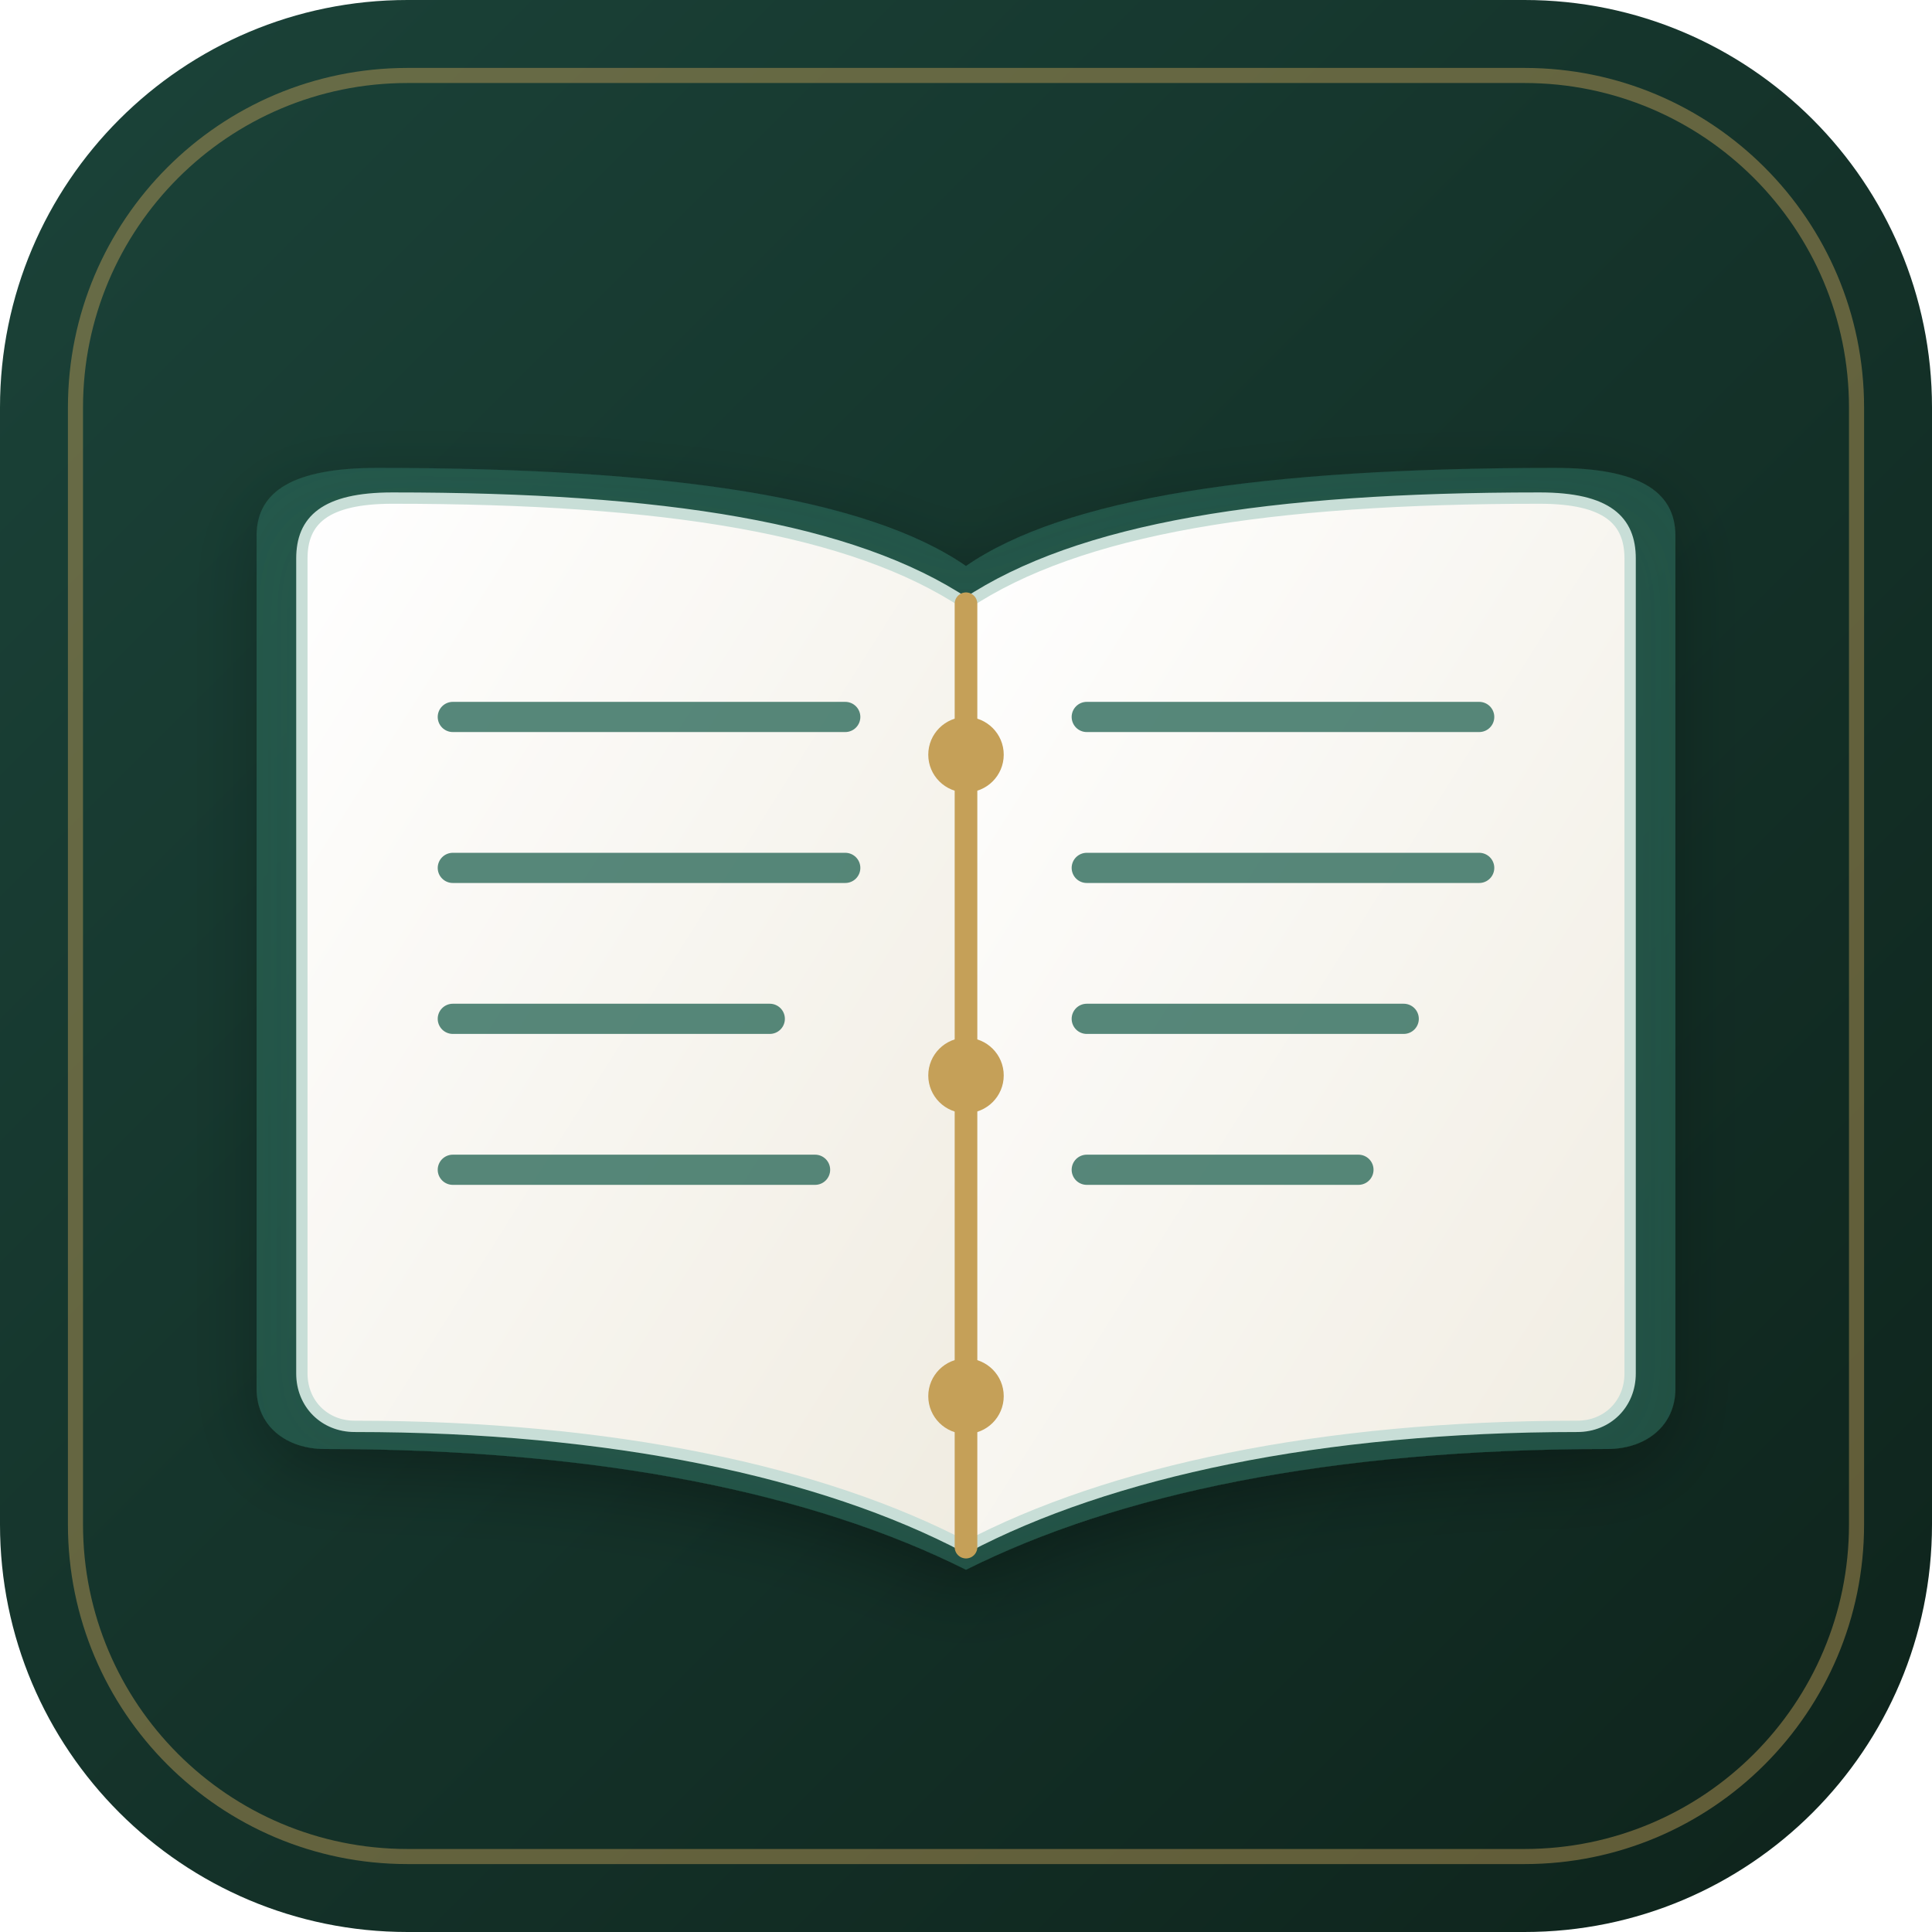
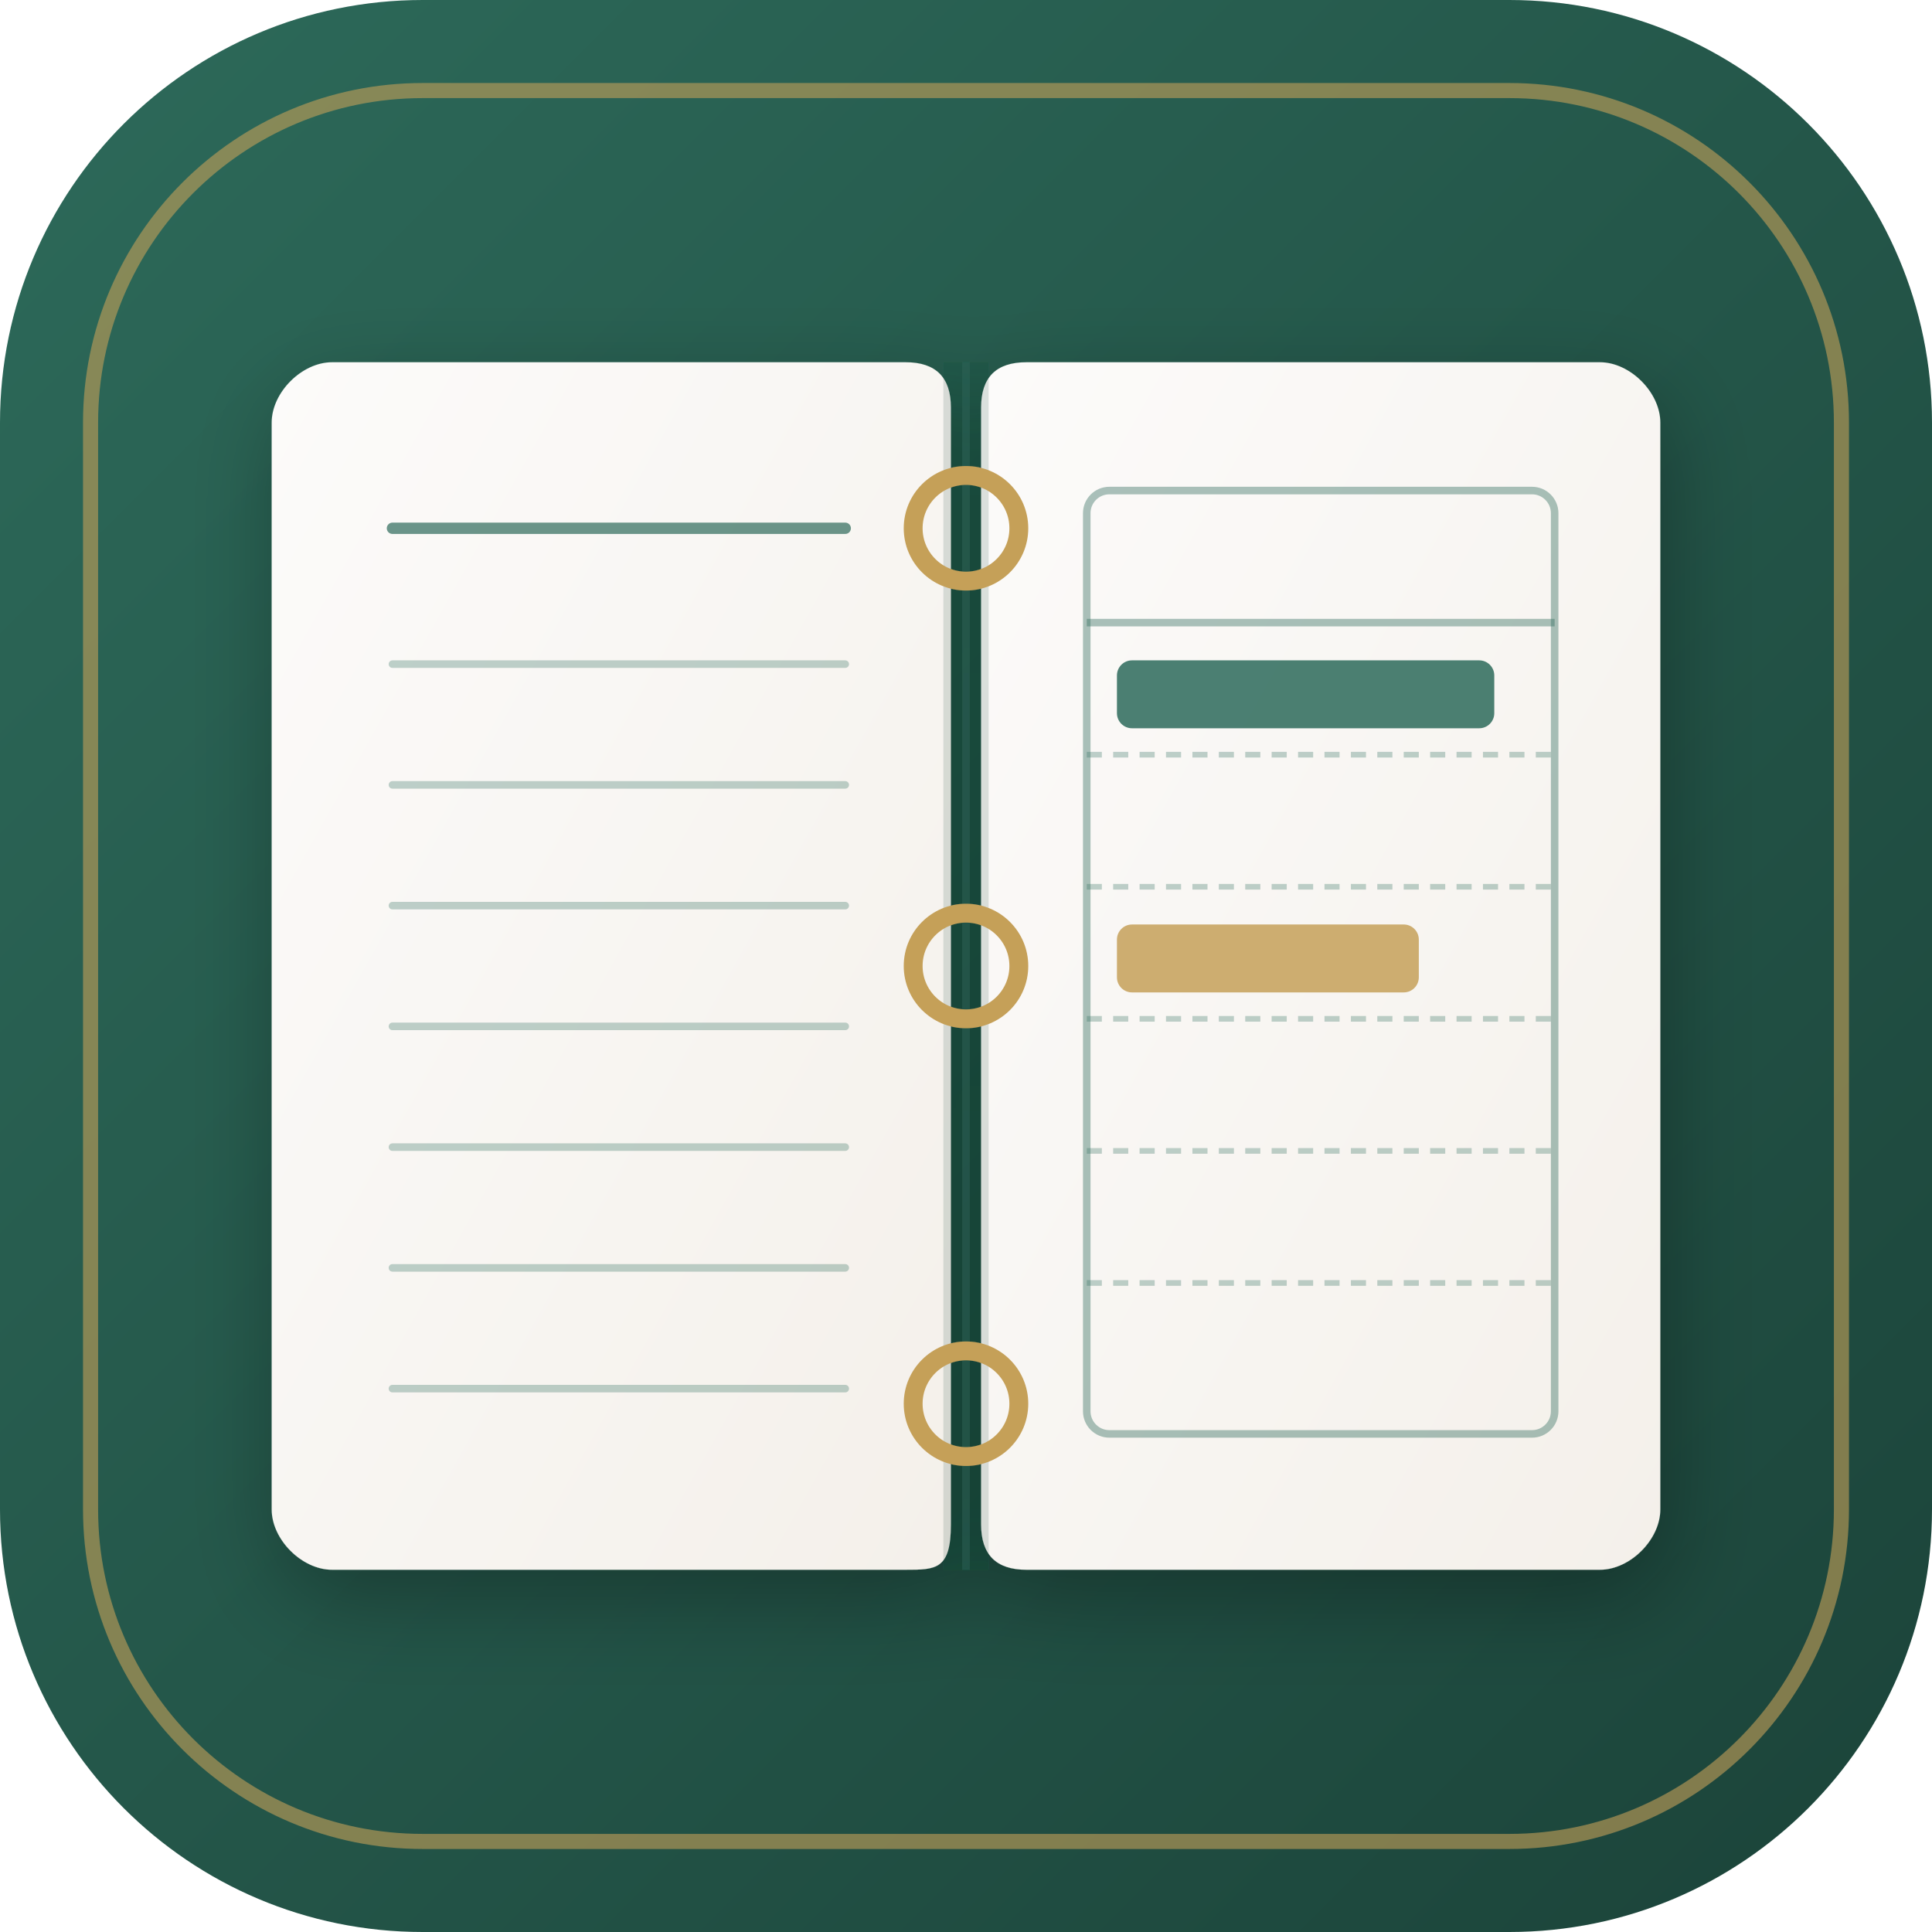
<svg xmlns="http://www.w3.org/2000/svg" viewBox="0 0 512 512" width="512" height="512">
  <defs>
-     <linearGradient id="bgGrad" x1="0%" y1="0%" x2="100%" y2="100%">
-       <stop offset="0%" stop-color="#1b4339" />
-       <stop offset="100%" stop-color="#0e231b" />
+     <linearGradient id="bg" x1="0%" y1="0%" x2="100%" y2="100%">
+       <stop offset="0%" stop-color="#2d6a5a" />
+       <stop offset="100%" stop-color="#1b4339" />
    </linearGradient>
-     <linearGradient id="pageGrad" x1="0%" y1="0%" x2="100%" y2="100%">
-       <stop offset="0%" stop-color="#ffffff" />
-       <stop offset="100%" stop-color="#f0ece1" />
+     <linearGradient id="binder" x1="0%" y1="0%" x2="100%" y2="100%">
+       <stop offset="0%" stop-color="#fcfbfa" />
+       <stop offset="100%" stop-color="#f4f0ea" />
    </linearGradient>
-     <filter id="folioShadow" x="-10%" y="-10%" width="125%" height="125%">
-       <feDropShadow dx="0" dy="6" stdDeviation="10" flood-color="#000000" flood-opacity="0.35" />
+     <filter id="shadow" x="-10%" y="-10%" width="130%" height="130%">
+       <feDropShadow dx="2" dy="8" stdDeviation="12" flood-color="#000" flood-opacity="0.3" />
    </filter>
  </defs>
-   <rect width="512" height="512" rx="108" fill="url(#bgGrad)" />
-   <rect x="20" y="20" width="472" height="472" rx="88" fill="none" stroke="#c5a059" stroke-width="4" opacity="0.45" />
-   <g filter="url(#folioShadow)">
-     <path d="M 256,150 C 230,132 178,124 100,124 C 78,124 68,130 68,142 L 68,368 C 68,378 76,384 86,384 C 160,384 216,396 256,416 C 296,396 352,384 426,384 C 436,384 444,378 444,368 L 444,142 C 444,130 434,124 412,124 C 334,124 282,132 256,150 Z" fill="#2d6a5a" opacity="0.6" />
-     <path d="M 256,160 C 226,140 176,132 104,132 C 86,132 80,138 80,148 L 80,364 C 80,372 86,378 94,378 C 162,378 218,390 256,410 L 256,160 Z" fill="url(#pageGrad)" stroke="#c8ded7" stroke-width="3" />
-     <path d="M 256,160 C 286,140 336,132 408,132 C 426,132 432,138 432,148 L 432,364 C 432,372 426,378 418,378 C 350,378 294,390 256,410 L 256,160 Z" fill="url(#pageGrad)" stroke="#c8ded7" stroke-width="3" />
-     <path d="M 256,160 L 256,410" stroke="#c5a059" stroke-width="6" stroke-linecap="round" />
-     <line x1="120" y1="190" x2="224" y2="190" stroke="#2d6a5a" stroke-width="8" stroke-linecap="round" opacity="0.8" />
-     <line x1="120" y1="230" x2="224" y2="230" stroke="#2d6a5a" stroke-width="8" stroke-linecap="round" opacity="0.8" />
-     <line x1="120" y1="270" x2="204" y2="270" stroke="#2d6a5a" stroke-width="8" stroke-linecap="round" opacity="0.8" />
-     <line x1="120" y1="310" x2="216" y2="310" stroke="#2d6a5a" stroke-width="8" stroke-linecap="round" opacity="0.8" />
-     <line x1="288" y1="190" x2="392" y2="190" stroke="#2d6a5a" stroke-width="8" stroke-linecap="round" opacity="0.8" />
-     <line x1="288" y1="230" x2="392" y2="230" stroke="#2d6a5a" stroke-width="8" stroke-linecap="round" opacity="0.8" />
-     <line x1="288" y1="270" x2="372" y2="270" stroke="#2d6a5a" stroke-width="8" stroke-linecap="round" opacity="0.8" />
-     <line x1="288" y1="310" x2="360" y2="310" stroke="#2d6a5a" stroke-width="8" stroke-linecap="round" opacity="0.8" />
-     <circle cx="256" cy="200" r="10" fill="#c5a059" />
-     <circle cx="256" cy="285" r="10" fill="#c5a059" />
-     <circle cx="256" cy="370" r="10" fill="#c5a059" />
+   <rect width="512" height="512" rx="112" fill="url(#bg)" />
+   <rect x="24" y="24" width="464" height="464" rx="88" fill="none" stroke="#c5a059" stroke-width="4" opacity="0.6" />
+   <g filter="url(#shadow)">
+     <path d="M 88,96 L 240,96 C 248,96 252,100 252,108 L 252,404 C 252,416 248,416 240,416 L 88,416 C 80,416 72,408 72,400 L 72,112 C 72,104 80,96 88,96 Z" fill="url(#binder)" />
+     <path d="M 272,96 L 424,96 C 432,96 440,104 440,112 L 440,400 C 440,408 432,416 424,416 L 272,416 C 264,416 260,412 260,404 L 260,108 C 260,100 264,96 272,96 Z" fill="url(#binder)" />
+     <rect x="250" y="96" width="12" height="320" fill="#1b4339" opacity="0.15" />
+     <line x1="256" y1="96" x2="256" y2="416" stroke="#2d6a5a" stroke-width="2" opacity="0.3" />
+     <circle cx="256" cy="140" r="14" fill="none" stroke="#c5a059" stroke-width="5" />
+     <circle cx="256" cy="256" r="14" fill="none" stroke="#c5a059" stroke-width="5" />
+     <circle cx="256" cy="372" r="14" fill="none" stroke="#c5a059" stroke-width="5" />
+     <line x1="104" y1="140" x2="224" y2="140" stroke="#2d6a5a" stroke-width="3" stroke-linecap="round" opacity="0.7" />
+     <line x1="104" y1="176" x2="224" y2="176" stroke="#2d6a5a" stroke-width="2" stroke-linecap="round" opacity="0.3" />
+     <line x1="104" y1="208" x2="224" y2="208" stroke="#2d6a5a" stroke-width="2" stroke-linecap="round" opacity="0.3" />
+     <line x1="104" y1="240" x2="224" y2="240" stroke="#2d6a5a" stroke-width="2" stroke-linecap="round" opacity="0.3" />
+     <line x1="104" y1="272" x2="224" y2="272" stroke="#2d6a5a" stroke-width="2" stroke-linecap="round" opacity="0.3" />
+     <line x1="104" y1="304" x2="224" y2="304" stroke="#2d6a5a" stroke-width="2" stroke-linecap="round" opacity="0.3" />
+     <line x1="104" y1="336" x2="224" y2="336" stroke="#2d6a5a" stroke-width="2" stroke-linecap="round" opacity="0.3" />
+     <line x1="104" y1="368" x2="224" y2="368" stroke="#2d6a5a" stroke-width="2" stroke-linecap="round" opacity="0.3" />
+     <rect x="288" y="130" width="124" height="250" rx="6" fill="none" stroke="#2d6a5a" stroke-width="2" opacity="0.4" />
+     <line x1="288" y1="165" x2="412" y2="165" stroke="#2d6a5a" stroke-width="2" opacity="0.4" />
+     <line x1="288" y1="200" x2="412" y2="200" stroke="#2d6a5a" stroke-width="1.5" stroke-dasharray="4 3" opacity="0.3" />
+     <line x1="288" y1="235" x2="412" y2="235" stroke="#2d6a5a" stroke-width="1.5" stroke-dasharray="4 3" opacity="0.3" />
+     <line x1="288" y1="270" x2="412" y2="270" stroke="#2d6a5a" stroke-width="1.5" stroke-dasharray="4 3" opacity="0.3" />
+     <line x1="288" y1="305" x2="412" y2="305" stroke="#2d6a5a" stroke-width="1.5" stroke-dasharray="4 3" opacity="0.3" />
+     <line x1="288" y1="340" x2="412" y2="340" stroke="#2d6a5a" stroke-width="1.5" stroke-dasharray="4 3" opacity="0.3" />
+     <rect x="296" y="175" width="100" height="18" rx="4" fill="#2d6a5a" opacity="0.85" />
+     <rect x="296" y="245" width="80" height="18" rx="4" fill="#c5a059" opacity="0.85" />
  </g>
</svg>
